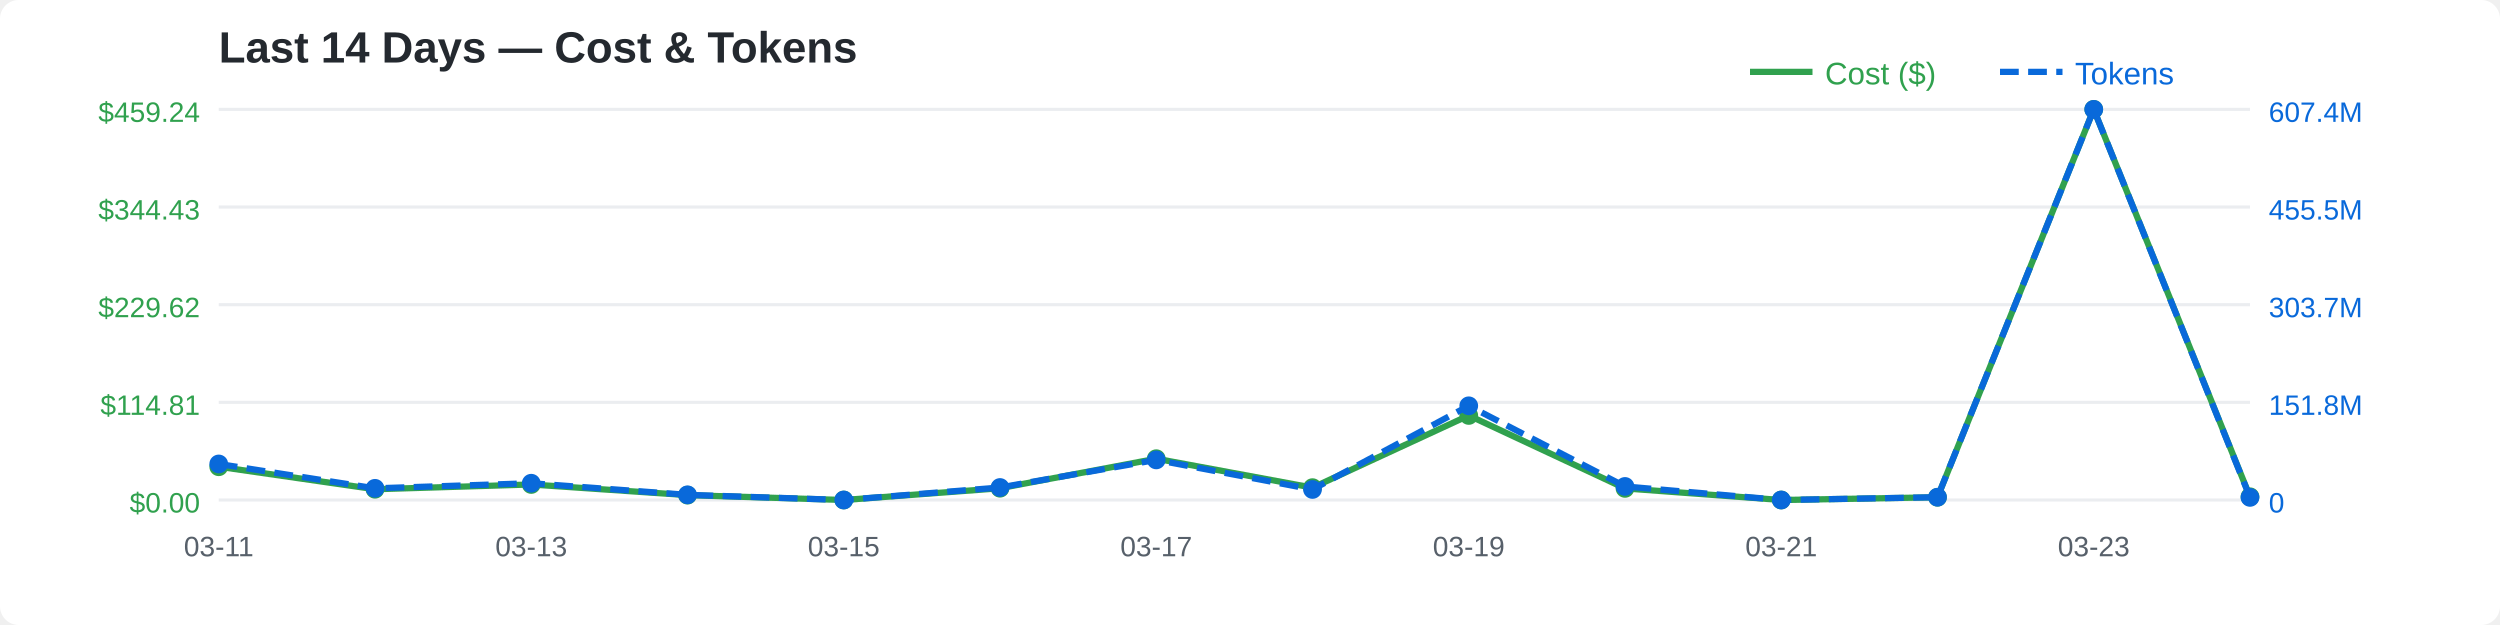
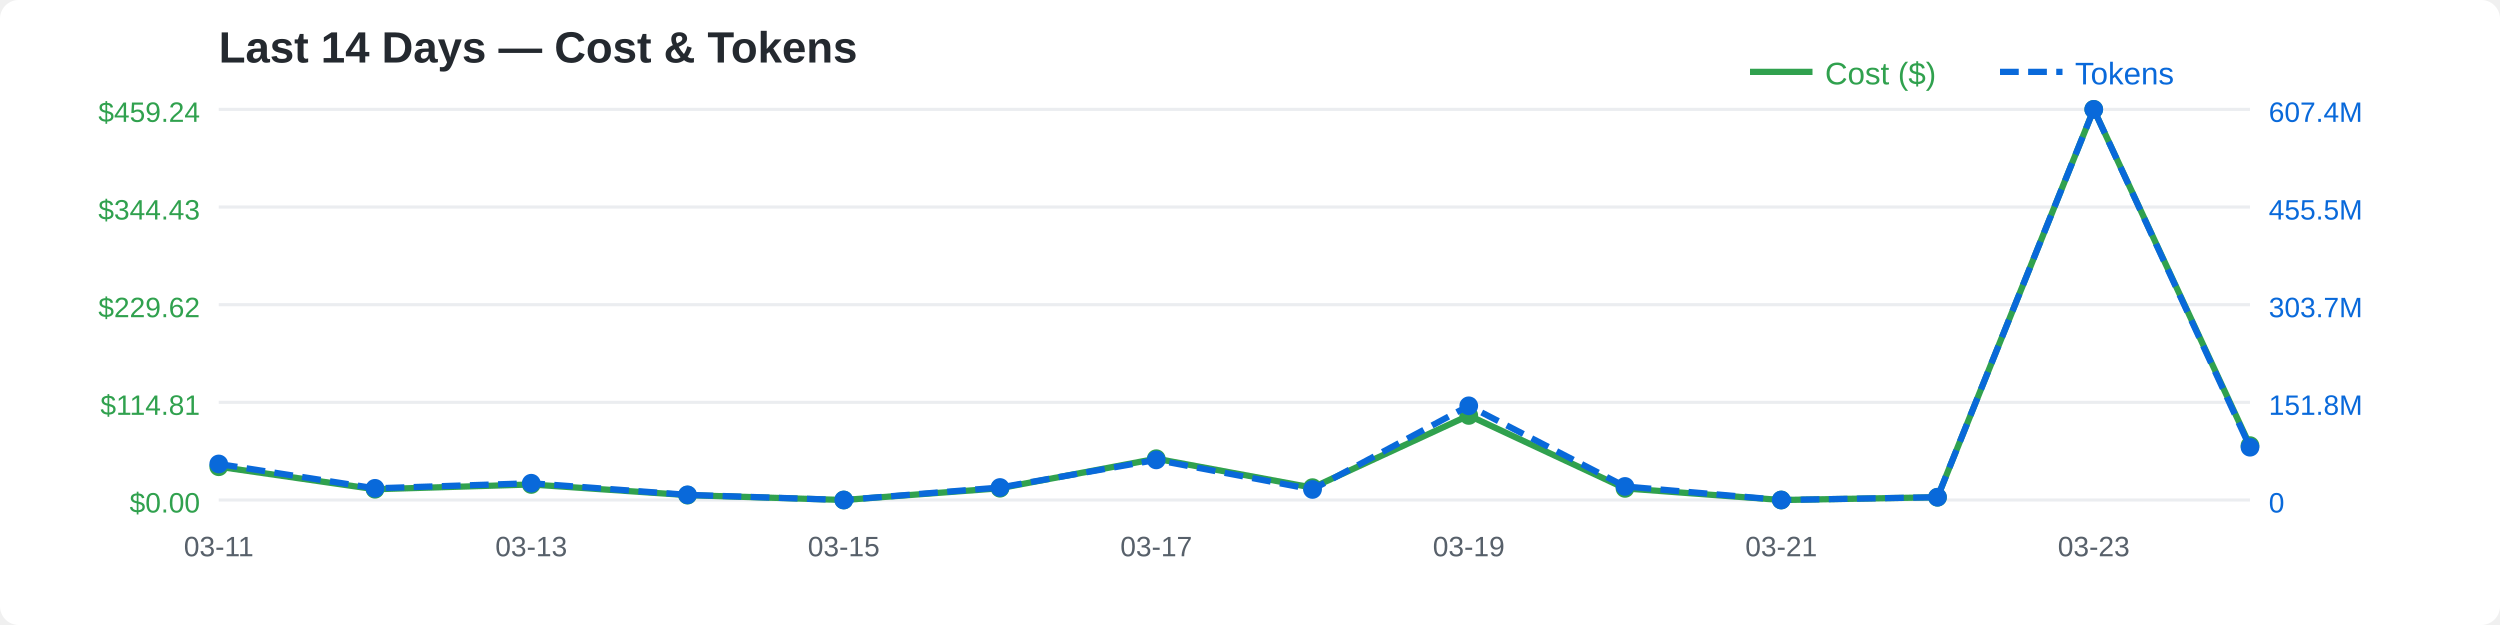
<svg xmlns="http://www.w3.org/2000/svg" width="800" height="200" viewBox="0 0 800 200">
  <rect width="800" height="200" fill="#ffffff" rx="6" />
  <text x="70" y="20" font-family="Arial, sans-serif" font-size="14" fill="#24292f" font-weight="bold">Last 14 Days — Cost &amp; Tokens</text>
  <line x1="70" y1="35.0" x2="720" y2="35.0" stroke="#ebedf0" stroke-width="1" />
  <line x1="70" y1="66.25" x2="720" y2="66.25" stroke="#ebedf0" stroke-width="1" />
  <line x1="70" y1="97.5" x2="720" y2="97.5" stroke="#ebedf0" stroke-width="1" />
  <line x1="70" y1="128.75" x2="720" y2="128.75" stroke="#ebedf0" stroke-width="1" />
  <line x1="70" y1="160.0" x2="720" y2="160.0" stroke="#ebedf0" stroke-width="1" />
  <text x="70.0" y="178" font-family="Arial, sans-serif" font-size="9" fill="#57606a" text-anchor="middle">03-11</text>
  <text x="170.0" y="178" font-family="Arial, sans-serif" font-size="9" fill="#57606a" text-anchor="middle">03-13</text>
  <text x="270.0" y="178" font-family="Arial, sans-serif" font-size="9" fill="#57606a" text-anchor="middle">03-15</text>
  <text x="370.0" y="178" font-family="Arial, sans-serif" font-size="9" fill="#57606a" text-anchor="middle">03-17</text>
  <text x="470.0" y="178" font-family="Arial, sans-serif" font-size="9" fill="#57606a" text-anchor="middle">03-19</text>
  <text x="570.0" y="178" font-family="Arial, sans-serif" font-size="9" fill="#57606a" text-anchor="middle">03-21</text>
  <text x="670.0" y="178" font-family="Arial, sans-serif" font-size="9" fill="#57606a" text-anchor="middle">03-23</text>
  <text x="64" y="39.0" font-family="Arial, sans-serif" font-size="9" fill="#30a14e" text-anchor="end">$459.24</text>
  <text x="64" y="70.25" font-family="Arial, sans-serif" font-size="9" fill="#30a14e" text-anchor="end">$344.43</text>
  <text x="64" y="101.5" font-family="Arial, sans-serif" font-size="9" fill="#30a14e" text-anchor="end">$229.62</text>
  <text x="64" y="132.75" font-family="Arial, sans-serif" font-size="9" fill="#30a14e" text-anchor="end">$114.81</text>
  <text x="64" y="164.0" font-family="Arial, sans-serif" font-size="9" fill="#30a14e" text-anchor="end">$0.00</text>
  <text x="726" y="39.0" font-family="Arial, sans-serif" font-size="9" fill="#0969da">607.4M</text>
  <text x="726" y="70.25" font-family="Arial, sans-serif" font-size="9" fill="#0969da">455.5M</text>
  <text x="726" y="101.5" font-family="Arial, sans-serif" font-size="9" fill="#0969da">303.7M</text>
  <text x="726" y="132.75" font-family="Arial, sans-serif" font-size="9" fill="#0969da">151.8M</text>
  <text x="726" y="164.0" font-family="Arial, sans-serif" font-size="9" fill="#0969da">0</text>
-   <polyline points="70.0,149.358 120.0,156.561 170.0,155.033 220.0,158.443 270.0,160.0 320.0,156.235 370.0,146.785 420.0,156.047 470.0,132.945 520.0,156.288 570.0,160.0 620.0,159.123 670.0,35.0 720.0,158.968" fill="none" stroke="#30a14e" stroke-width="2" />
+   <polyline points="70.0,149.358 120.0,156.561 170.0,155.033 220.0,158.443 270.0,160.0 320.0,156.235 370.0,146.785 420.0,156.047 470.0,132.945 520.0,156.288 570.0,160.0 620.0,159.123 670.0,35.0 720.0,142.599" fill="none" stroke="#30a14e" stroke-width="2" />
  <circle cx="70.0" cy="149.358" r="3" fill="#30a14e">
    </circle>
  <circle cx="120.0" cy="156.561" r="3" fill="#30a14e">
    </circle>
  <circle cx="170.0" cy="155.033" r="3" fill="#30a14e">
    </circle>
  <circle cx="220.0" cy="158.443" r="3" fill="#30a14e">
    </circle>
  <circle cx="270.0" cy="160.0" r="3" fill="#30a14e">
    </circle>
  <circle cx="320.0" cy="156.235" r="3" fill="#30a14e">
    </circle>
  <circle cx="370.0" cy="146.785" r="3" fill="#30a14e">
    </circle>
  <circle cx="420.0" cy="156.047" r="3" fill="#30a14e">
    </circle>
  <circle cx="470.0" cy="132.945" r="3" fill="#30a14e">
    </circle>
  <circle cx="520.0" cy="156.288" r="3" fill="#30a14e">
    </circle>
  <circle cx="570.0" cy="160.0" r="3" fill="#30a14e">
    </circle>
  <circle cx="620.0" cy="159.123" r="3" fill="#30a14e">
    </circle>
  <circle cx="670.0" cy="35.0" r="3" fill="#30a14e">
    </circle>
-   <circle cx="720.0" cy="158.968" r="3" fill="#30a14e">
+   <circle cx="720.0" cy="142.599" r="3" fill="#30a14e">
    </circle>
-   <polyline points="70.0,148.468 120.0,156.265 170.0,154.633 220.0,158.348 270.0,160.0 320.0,155.999 370.0,147.169 420.0,156.63 470.0,129.859 520.0,155.662 570.0,160.0 620.0,159.105 670.0,35.0 720.0,159.162" fill="none" stroke="#0969da" stroke-width="2" stroke-dasharray="6,3" />
+   <polyline points="70.0,148.468 120.0,156.265 170.0,154.633 220.0,158.348 270.0,160.0 320.0,155.999 370.0,147.169 420.0,156.63 470.0,129.859 520.0,155.662 570.0,160.0 620.0,159.105 670.0,35.0 720.0,143.108" fill="none" stroke="#0969da" stroke-width="2" stroke-dasharray="6,3" />
  <circle cx="70.0" cy="148.468" r="3" fill="#0969da">
    </circle>
  <circle cx="120.0" cy="156.265" r="3" fill="#0969da">
    </circle>
  <circle cx="170.0" cy="154.633" r="3" fill="#0969da">
    </circle>
  <circle cx="220.0" cy="158.348" r="3" fill="#0969da">
    </circle>
  <circle cx="270.0" cy="160.0" r="3" fill="#0969da">
    </circle>
  <circle cx="320.0" cy="155.999" r="3" fill="#0969da">
    </circle>
  <circle cx="370.0" cy="147.169" r="3" fill="#0969da">
    </circle>
  <circle cx="420.0" cy="156.63" r="3" fill="#0969da">
    </circle>
  <circle cx="470.0" cy="129.859" r="3" fill="#0969da">
    </circle>
  <circle cx="520.0" cy="155.662" r="3" fill="#0969da">
    </circle>
  <circle cx="570.0" cy="160.0" r="3" fill="#0969da">
    </circle>
  <circle cx="620.0" cy="159.105" r="3" fill="#0969da">
    </circle>
  <circle cx="670.0" cy="35.0" r="3" fill="#0969da">
    </circle>
-   <circle cx="720.0" cy="159.162" r="3" fill="#0969da">
+   <circle cx="720.0" cy="143.108" r="3" fill="#0969da">
    </circle>
  <line x1="560" y1="23" x2="580" y2="23" stroke="#30a14e" stroke-width="2" />
  <text x="584" y="27" font-family="Arial, sans-serif" font-size="10" fill="#30a14e">Cost ($)</text>
  <line x1="640" y1="23" x2="660" y2="23" stroke="#0969da" stroke-width="2" stroke-dasharray="6,3" />
  <text x="664" y="27" font-family="Arial, sans-serif" font-size="10" fill="#0969da">Tokens</text>
</svg>
